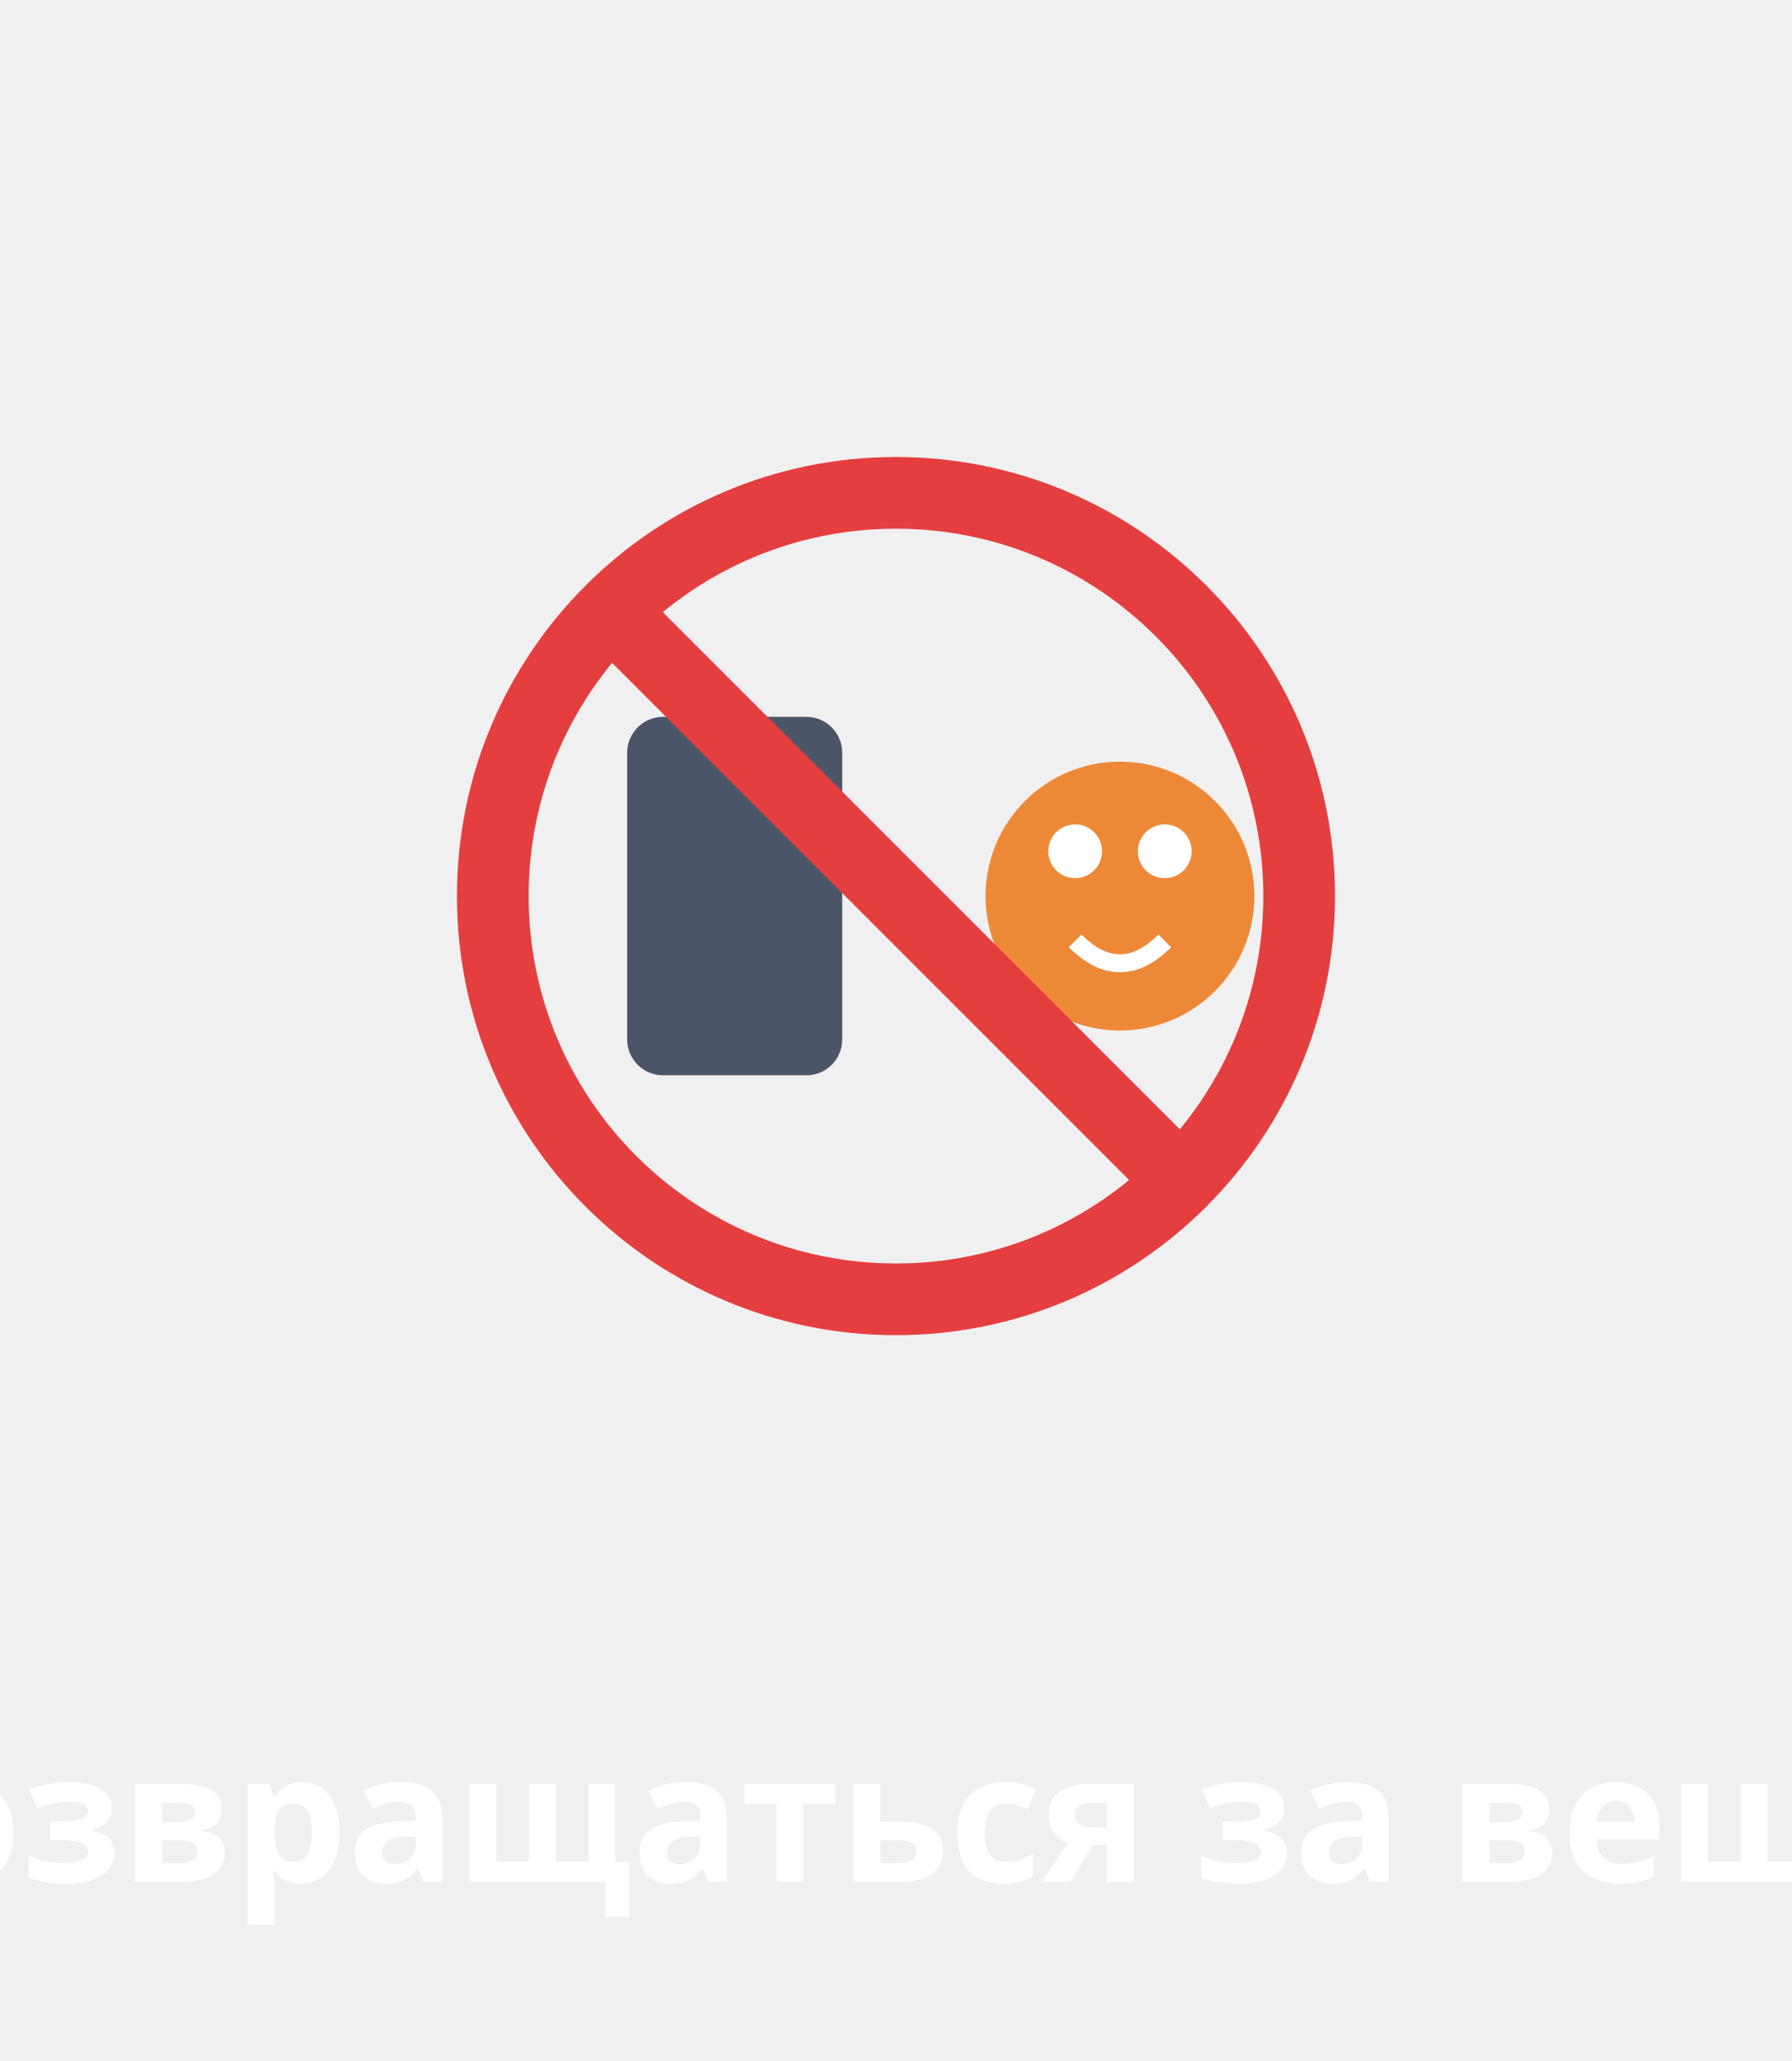
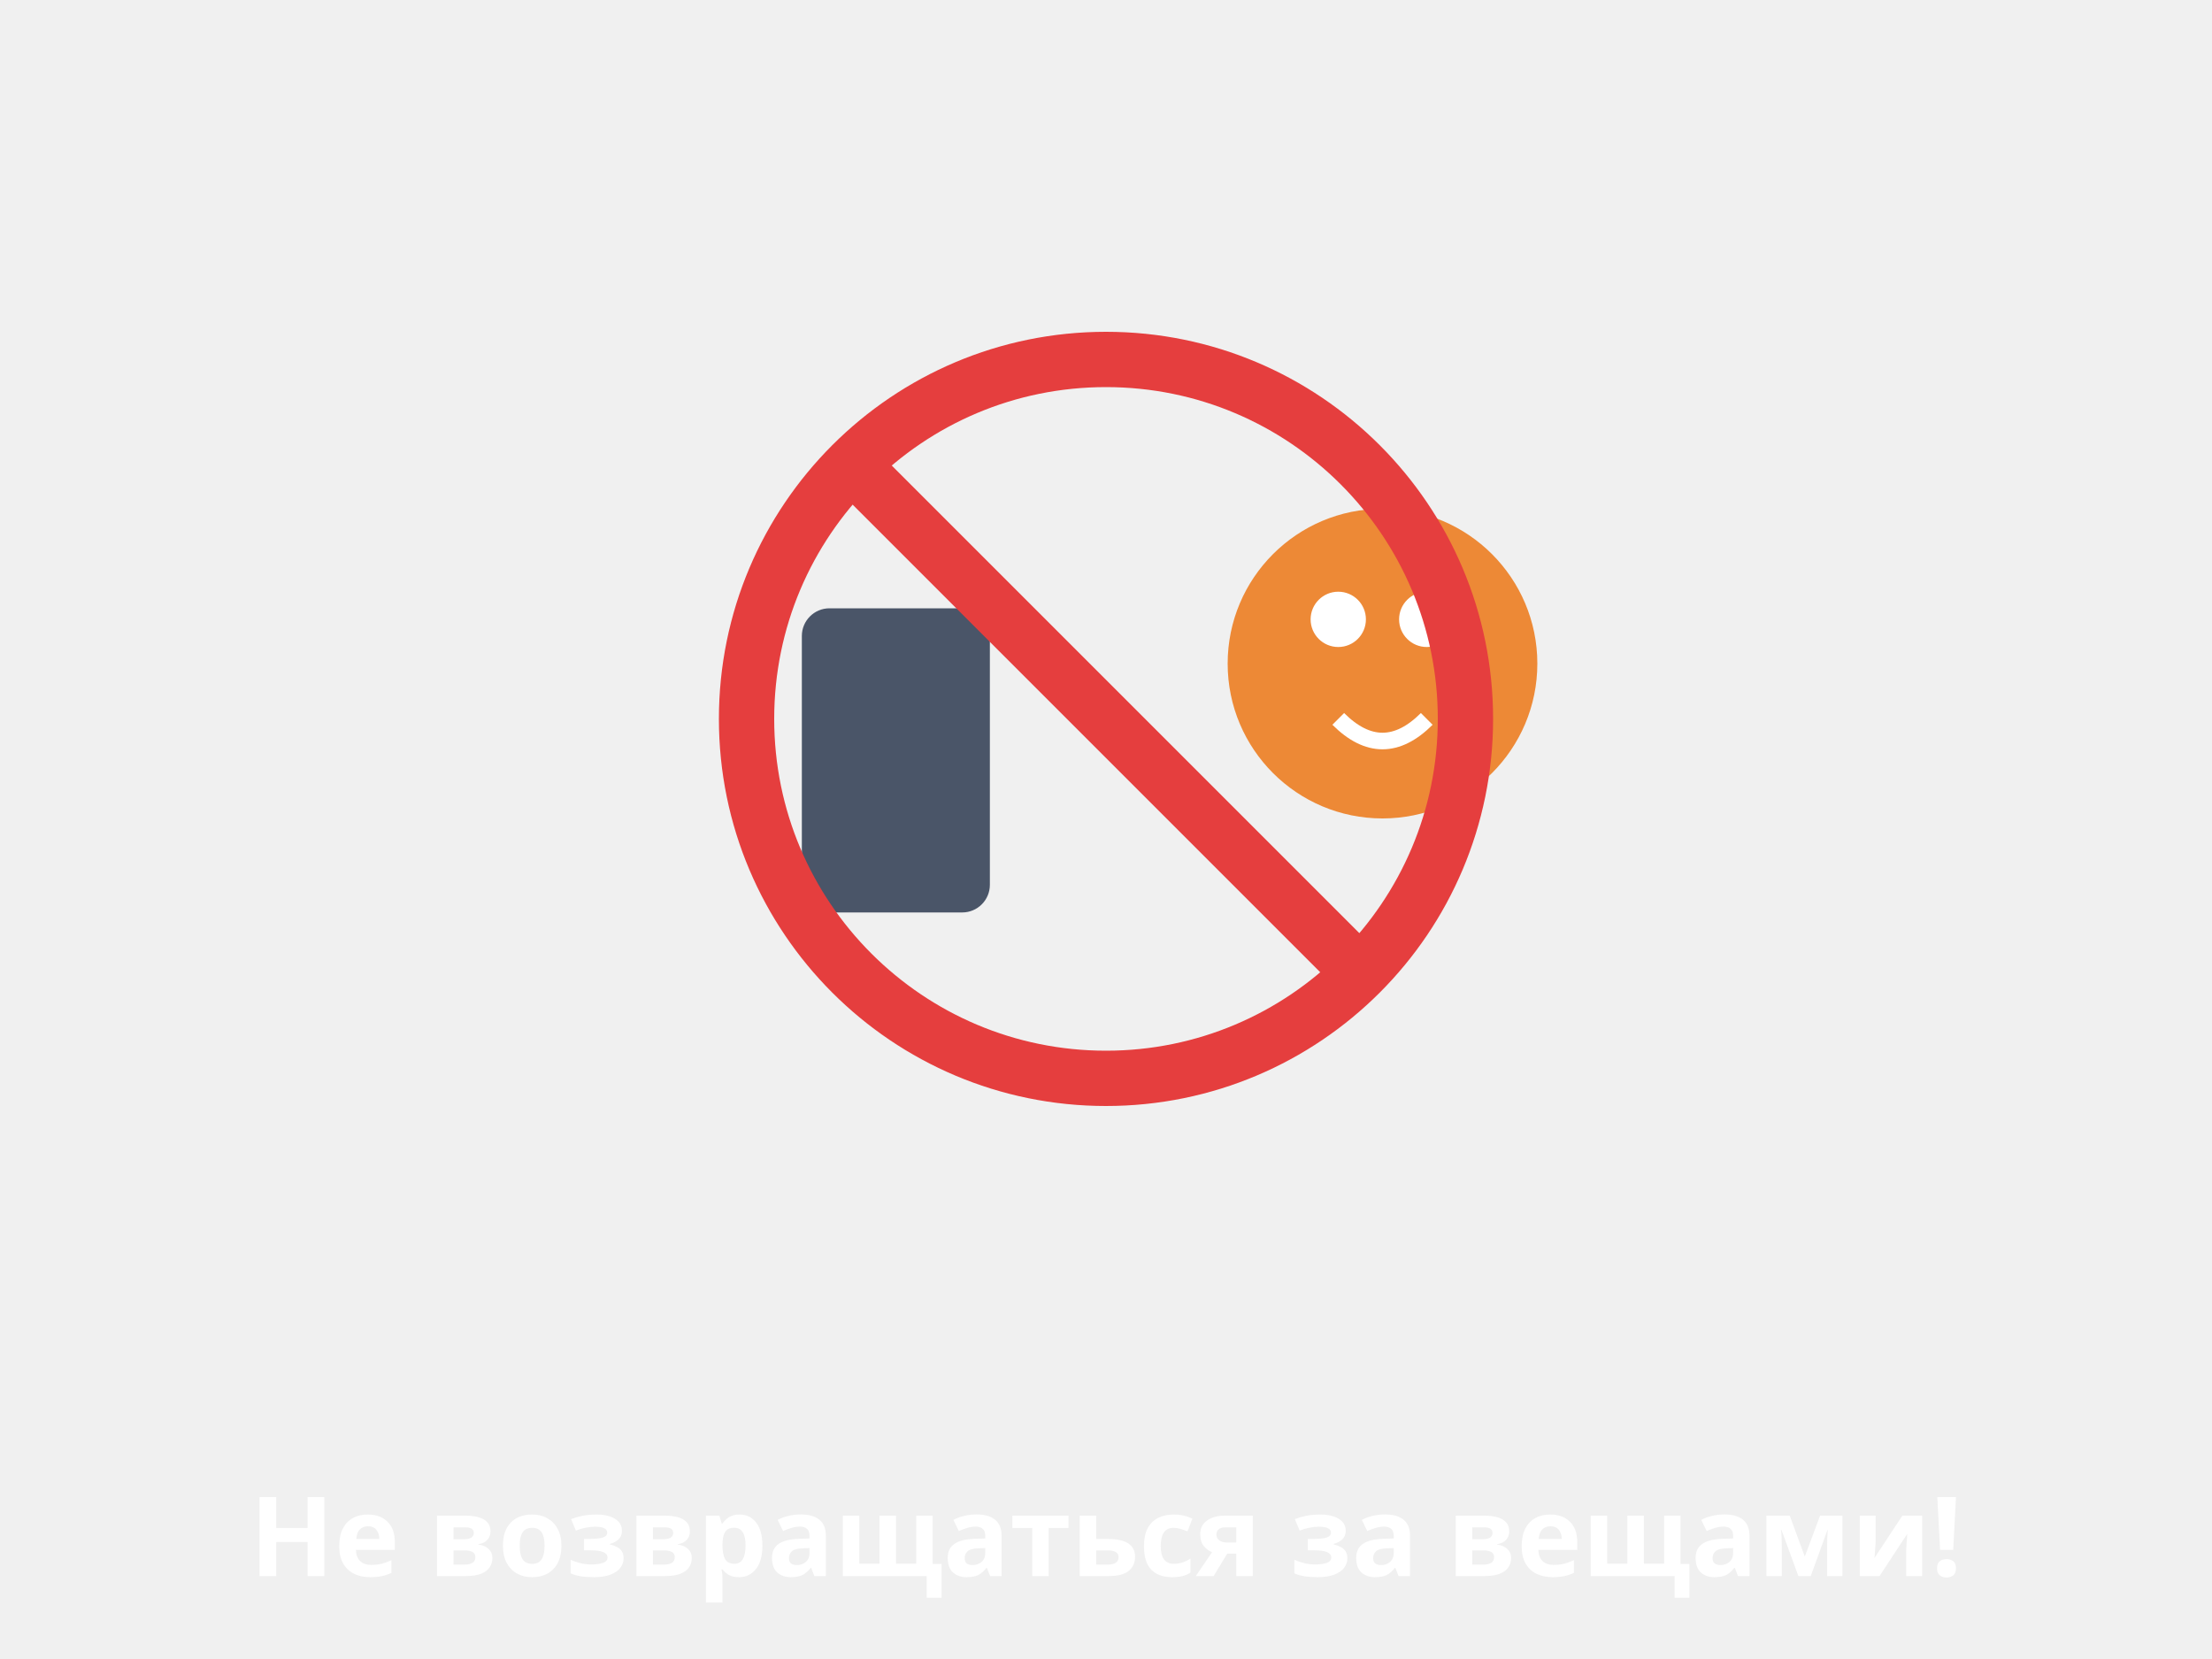
- <svg xmlns="http://www.w3.org/2000/svg" viewBox="100 30 200 230">
-   <rect width="400" height="300" fill="none" />
-   <g transform="translate(150, 80)">
-     <rect x="20" y="30" width="24" height="40" fill="#4a5568" rx="4" />
-     <circle cx="75" cy="50" r="15" fill="#ed8936" />
-     <circle cx="70" cy="45" r="3" fill="#fff" />
-     <circle cx="80" cy="45" r="3" fill="#fff" />
-     <path d="M70,55 Q75,60 80,55" fill="none" stroke="#fff" stroke-width="2" />
-     <circle cx="50" cy="50" r="45" fill="none" stroke="#e53e3e" stroke-width="8" />
-     <line x1="18" y1="18" x2="82" y2="82" stroke="#e53e3e" stroke-width="8" />
+ <svg xmlns="http://www.w3.org/2000/svg" viewBox="0 0 400 300">
+   <g transform="translate(200,130)">
+     <rect x="-55" y="-20" width="34" height="55" rx="5" fill="#4a5568" />
+     <circle cx="50" cy="-10" r="28" fill="#ed8936" />
+     <circle cx="42" cy="-18" r="5" fill="#fff" />
+     <circle cx="58" cy="-18" r="5" fill="#fff" />
+     <path d="M42,0 Q50,8 58,0" fill="none" stroke="#fff" stroke-width="3" />
+     <circle cx="0" cy="0" r="65" fill="none" stroke="#e53e3e" stroke-width="10" />
+     <line x1="-46" y1="-46" x2="46" y2="46" stroke="#e53e3e" stroke-width="10" />
  </g>
-   <text x="200" y="240" font-family="sans-serif" font-size="20" fill="#fff" text-anchor="middle" font-weight="bold">Не возвращаться за вещами!</text>
+   <text x="200" y="285" font-family="sans-serif" font-size="20" fill="#fff" text-anchor="middle" font-weight="bold">Не возвращаться за вещами!</text>
</svg>
